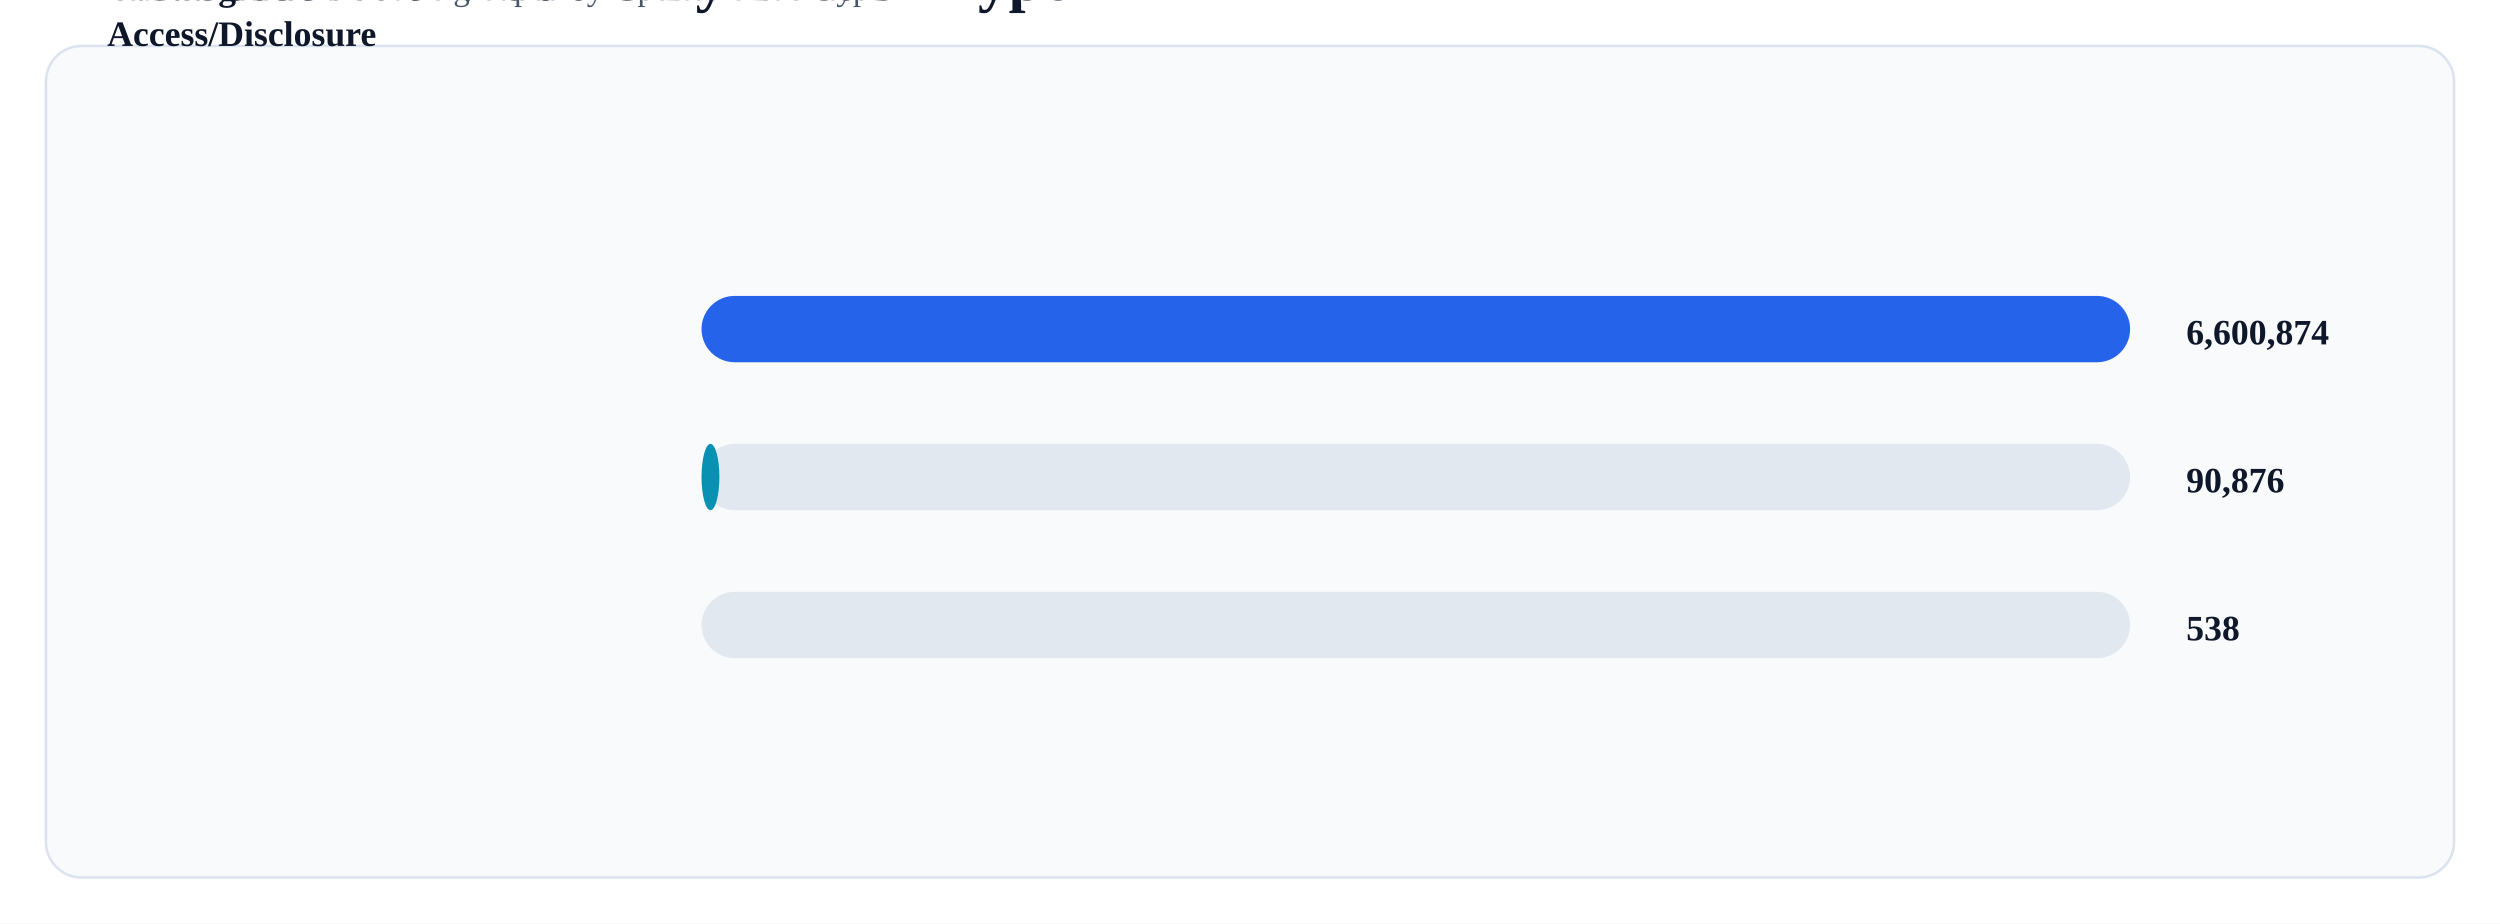
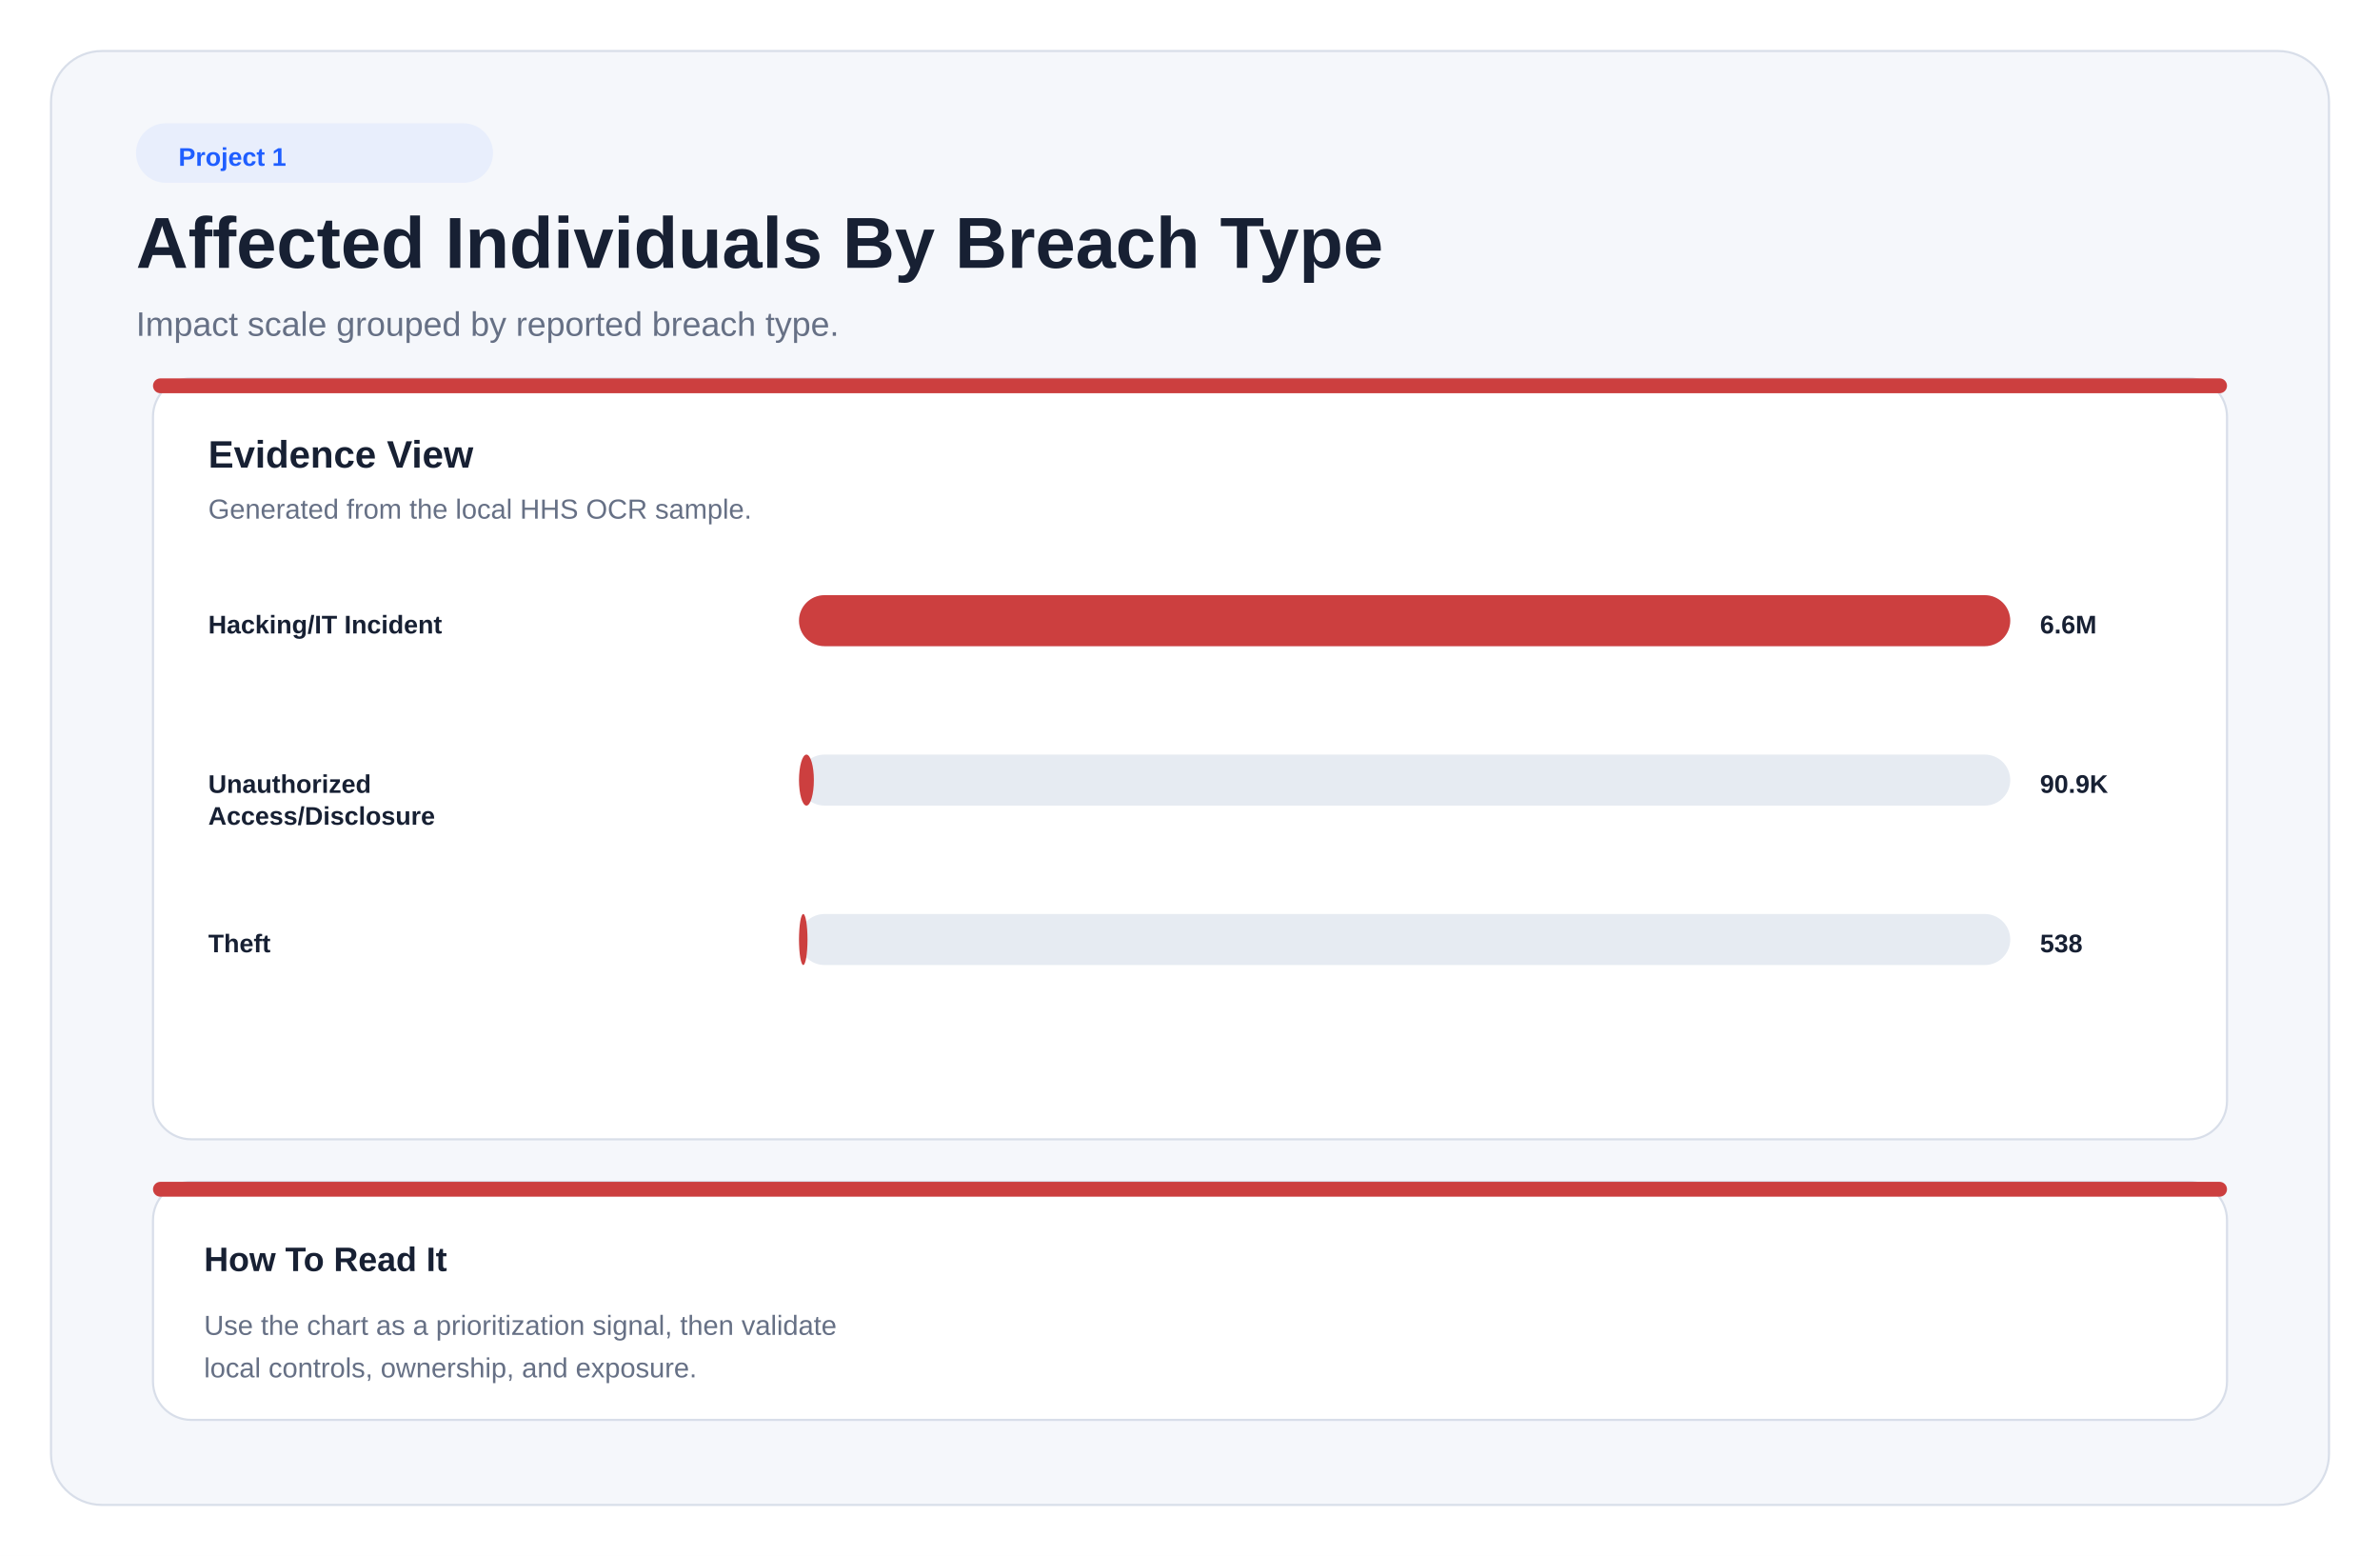
- <svg xmlns="http://www.w3.org/2000/svg" width="980" height="362" viewBox="0 0 980 362" role="img" aria-labelledby="title desc">
+ <svg xmlns="http://www.w3.org/2000/svg" width="1120" height="732" viewBox="0 0 1120 732" role="img" aria-labelledby="title desc" data-qc-version="1">
+   <defs>
+     <marker id="arrowHead" markerWidth="14" markerHeight="14" refX="12" refY="7" orient="auto" markerUnits="strokeWidth">
+       <path d="M2,2 L12,7 L2,12 Z" fill="#172033" />
+     </marker>
+     <style>
+ .font { font-family: Segoe UI, Arial, Helvetica, sans-serif; }
+ </style>
+   </defs>
  <rect width="100%" height="100%" fill="#ffffff" />
-   <rect x="18" y="18" width="944" height="326" rx="14" fill="#f8fafc" stroke="#dbe3ef" />
-   <text fill="#0f172a" font-size="24" font-weight="700">
-     <tspan x="42" dy="0">Affected Individuals By Breach Type</tspan>
-   </text>
-   <text fill="#475569" font-size="13" font-weight="400">
-     <tspan x="42" dy="0">Total affected individuals grouped by reported breach type</tspan>
-   </text>
-   <text fill="#0f172a" font-size="14" font-weight="600">
-     <tspan x="42" dy="0">Hacking/IT Incident</tspan>
-   </text>
-   <rect x="275" y="116" width="560" height="26" rx="13" fill="#e2e8f0" />
-   <rect x="275" y="116" width="560" height="26" rx="13" fill="#2563eb" />
-   <text x="857" y="135" fill="#0f172a" font-size="14" font-weight="700">6,600,874</text>
-   <text fill="#0f172a" font-size="14" font-weight="600">
-     <tspan x="42" dy="0">Unauthorized</tspan>
-     <tspan x="42" dy="18">Access/Disclosure</tspan>
-   </text>
-   <rect x="275" y="174" width="560" height="26" rx="13" fill="#e2e8f0" />
-   <rect x="275" y="174" width="7" height="26" rx="13" fill="#0891b2" />
-   <text x="857" y="193" fill="#0f172a" font-size="14" font-weight="700">90,876</text>
-   <text fill="#0f172a" font-size="14" font-weight="600">
-     <tspan x="42" dy="0">Theft</tspan>
-   </text>
-   <rect x="275" y="232" width="560" height="26" rx="13" fill="#e2e8f0" />
-   <rect x="275" y="232" width="0" height="26" rx="13" fill="#16a34a" />
-   <text x="857" y="251" fill="#0f172a" font-size="14" font-weight="700">538</text>
+   <rect x="24" y="24" width="1072" height="684" rx="24" fill="#f5f7fb" stroke="#d8dee9" />
+   <rect x="64" y="58" width="168" height="28" rx="14" fill="#e8eefc" />
+   <text class="font" x="84" y="78" font-size="12" font-weight="700" fill="#1f5eff" text-anchor="start">Project 1</text>
+   <text class="font" x="64" y="126" font-size="34" font-weight="800" fill="#172033" text-anchor="start">Affected Individuals By Breach Type</text>
+   <text class="font" x="64" y="158" font-size="16" font-weight="400" fill="#667085" text-anchor="start">Impact scale grouped by reported breach type.</text>
+   <g data-qc-card="true">
+     <rect x="72" y="178" width="976" height="358" rx="18" fill="#ffffff" stroke="#d8dee9" />
+     <rect x="72" y="178" width="976" height="7" rx="3.5" fill="#cc3f3f" />
+     <text class="font" x="98" y="220" font-size="18" font-weight="800" fill="#172033" text-anchor="start">Evidence View</text>
+     <text class="font" x="98" y="244" font-size="13" font-weight="400" fill="#667085" text-anchor="start">Generated from the local HHS OCR sample.</text>
+     <text class="font" x="98" y="298" font-size="12" font-weight="600" fill="#172033" text-anchor="start">Hacking/IT Incident</text>
+     <rect x="376" y="280" width="570" height="24" rx="12" fill="#e6ebf2" />
+     <rect x="376" y="280" width="570" height="24" rx="12" fill="#cc3f3f" />
+     <text class="font" x="960" y="298" font-size="12" font-weight="800" fill="#172033" text-anchor="start">6.6M</text>
+     <text class="font" x="98" y="373" font-size="12" font-weight="600" fill="#172033" text-anchor="start">Unauthorized</text>
+     <text class="font" x="98" y="388" font-size="12" font-weight="600" fill="#172033" text-anchor="start">Access/Disclosure</text>
+     <rect x="376" y="355" width="570" height="24" rx="12" fill="#e6ebf2" />
+     <rect x="376" y="355" width="7" height="24" rx="12" fill="#cc3f3f" />
+     <text class="font" x="960" y="373" font-size="12" font-weight="800" fill="#172033" text-anchor="start">90.9K</text>
+     <text class="font" x="98" y="448" font-size="12" font-weight="600" fill="#172033" text-anchor="start">Theft</text>
+     <rect x="376" y="430" width="570" height="24" rx="12" fill="#e6ebf2" />
+     <rect x="376" y="430" width="4" height="24" rx="12" fill="#cc3f3f" />
+     <text class="font" x="960" y="448" font-size="12" font-weight="800" fill="#172033" text-anchor="start">538</text>
+   </g>
+   <g data-qc-card="true">
+     <rect x="72" y="556" width="976" height="112" rx="18" fill="#ffffff" stroke="#d8dee9" />
+     <rect x="72" y="556" width="976" height="7" rx="3.5" fill="#cc3f3f" />
+     <text class="font" x="96" y="598" font-size="16" font-weight="800" fill="#172033" text-anchor="start">How To Read It</text>
+     <text class="font" x="96" y="628" font-size="13" font-weight="400" fill="#667085" text-anchor="start">Use the chart as a prioritization signal, then validate</text>
+     <text class="font" x="96" y="648" font-size="13" font-weight="400" fill="#667085" text-anchor="start">local controls, ownership, and exposure.</text>
+   </g>
</svg>
